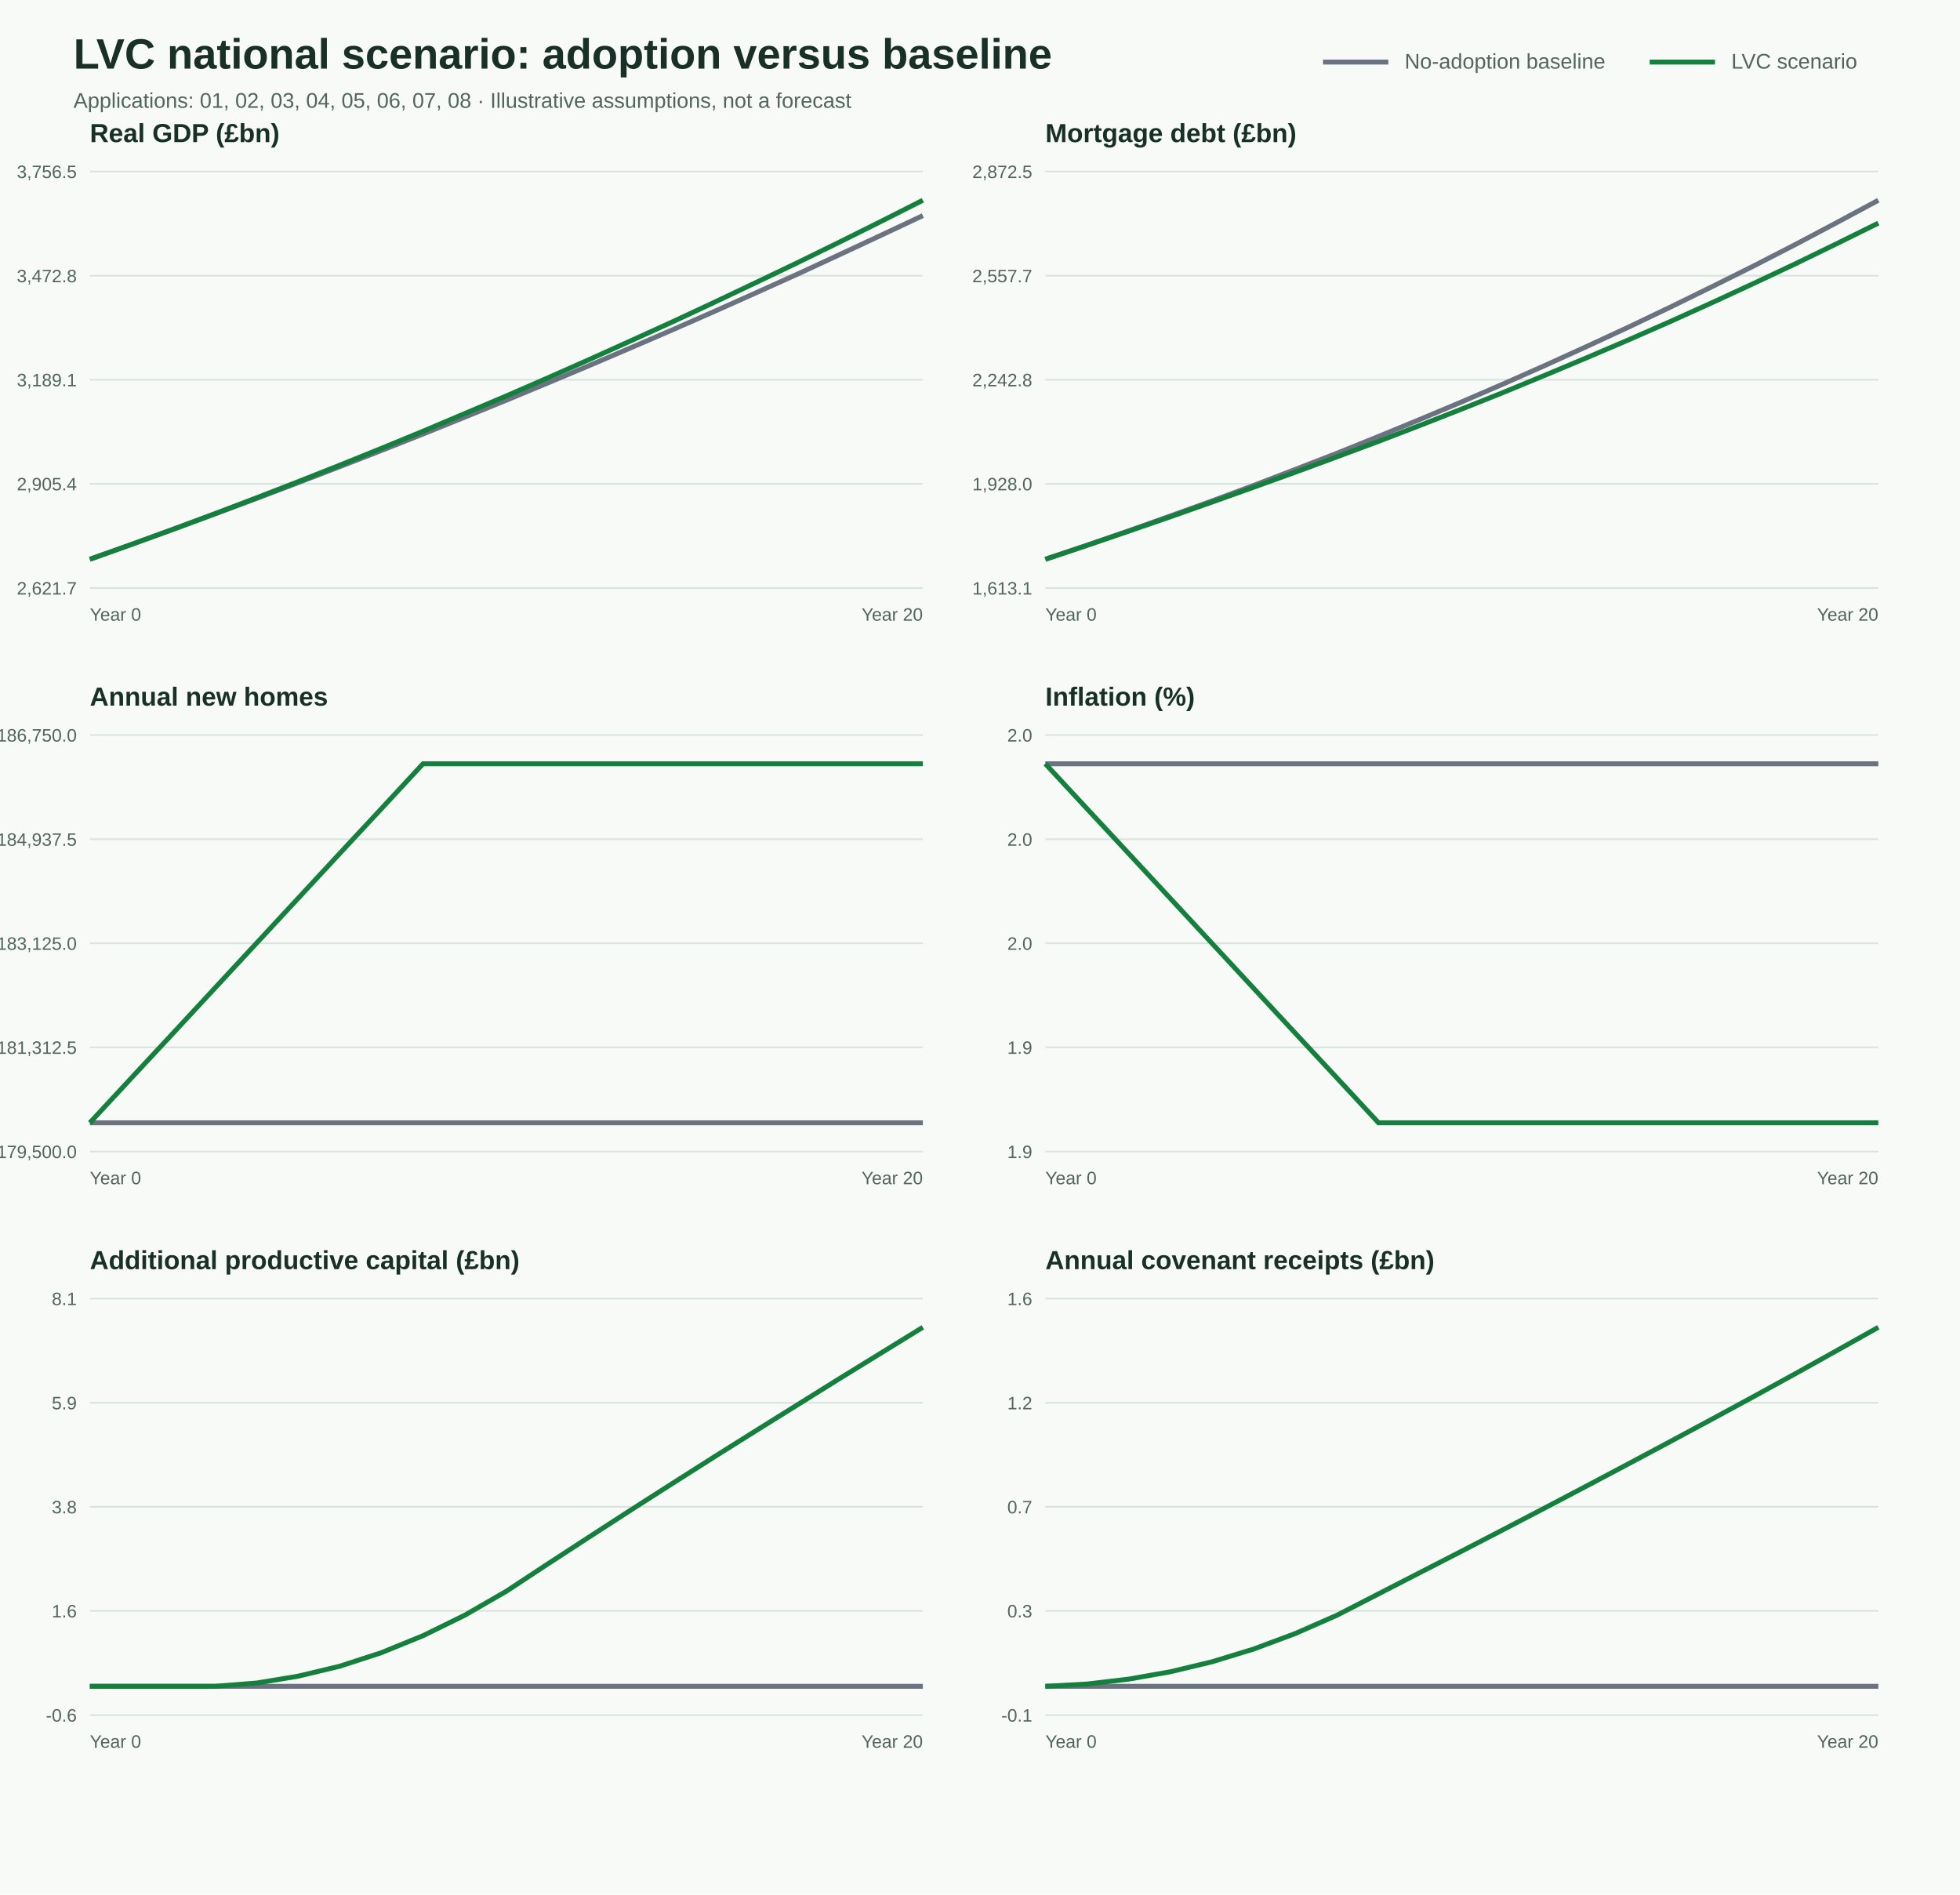
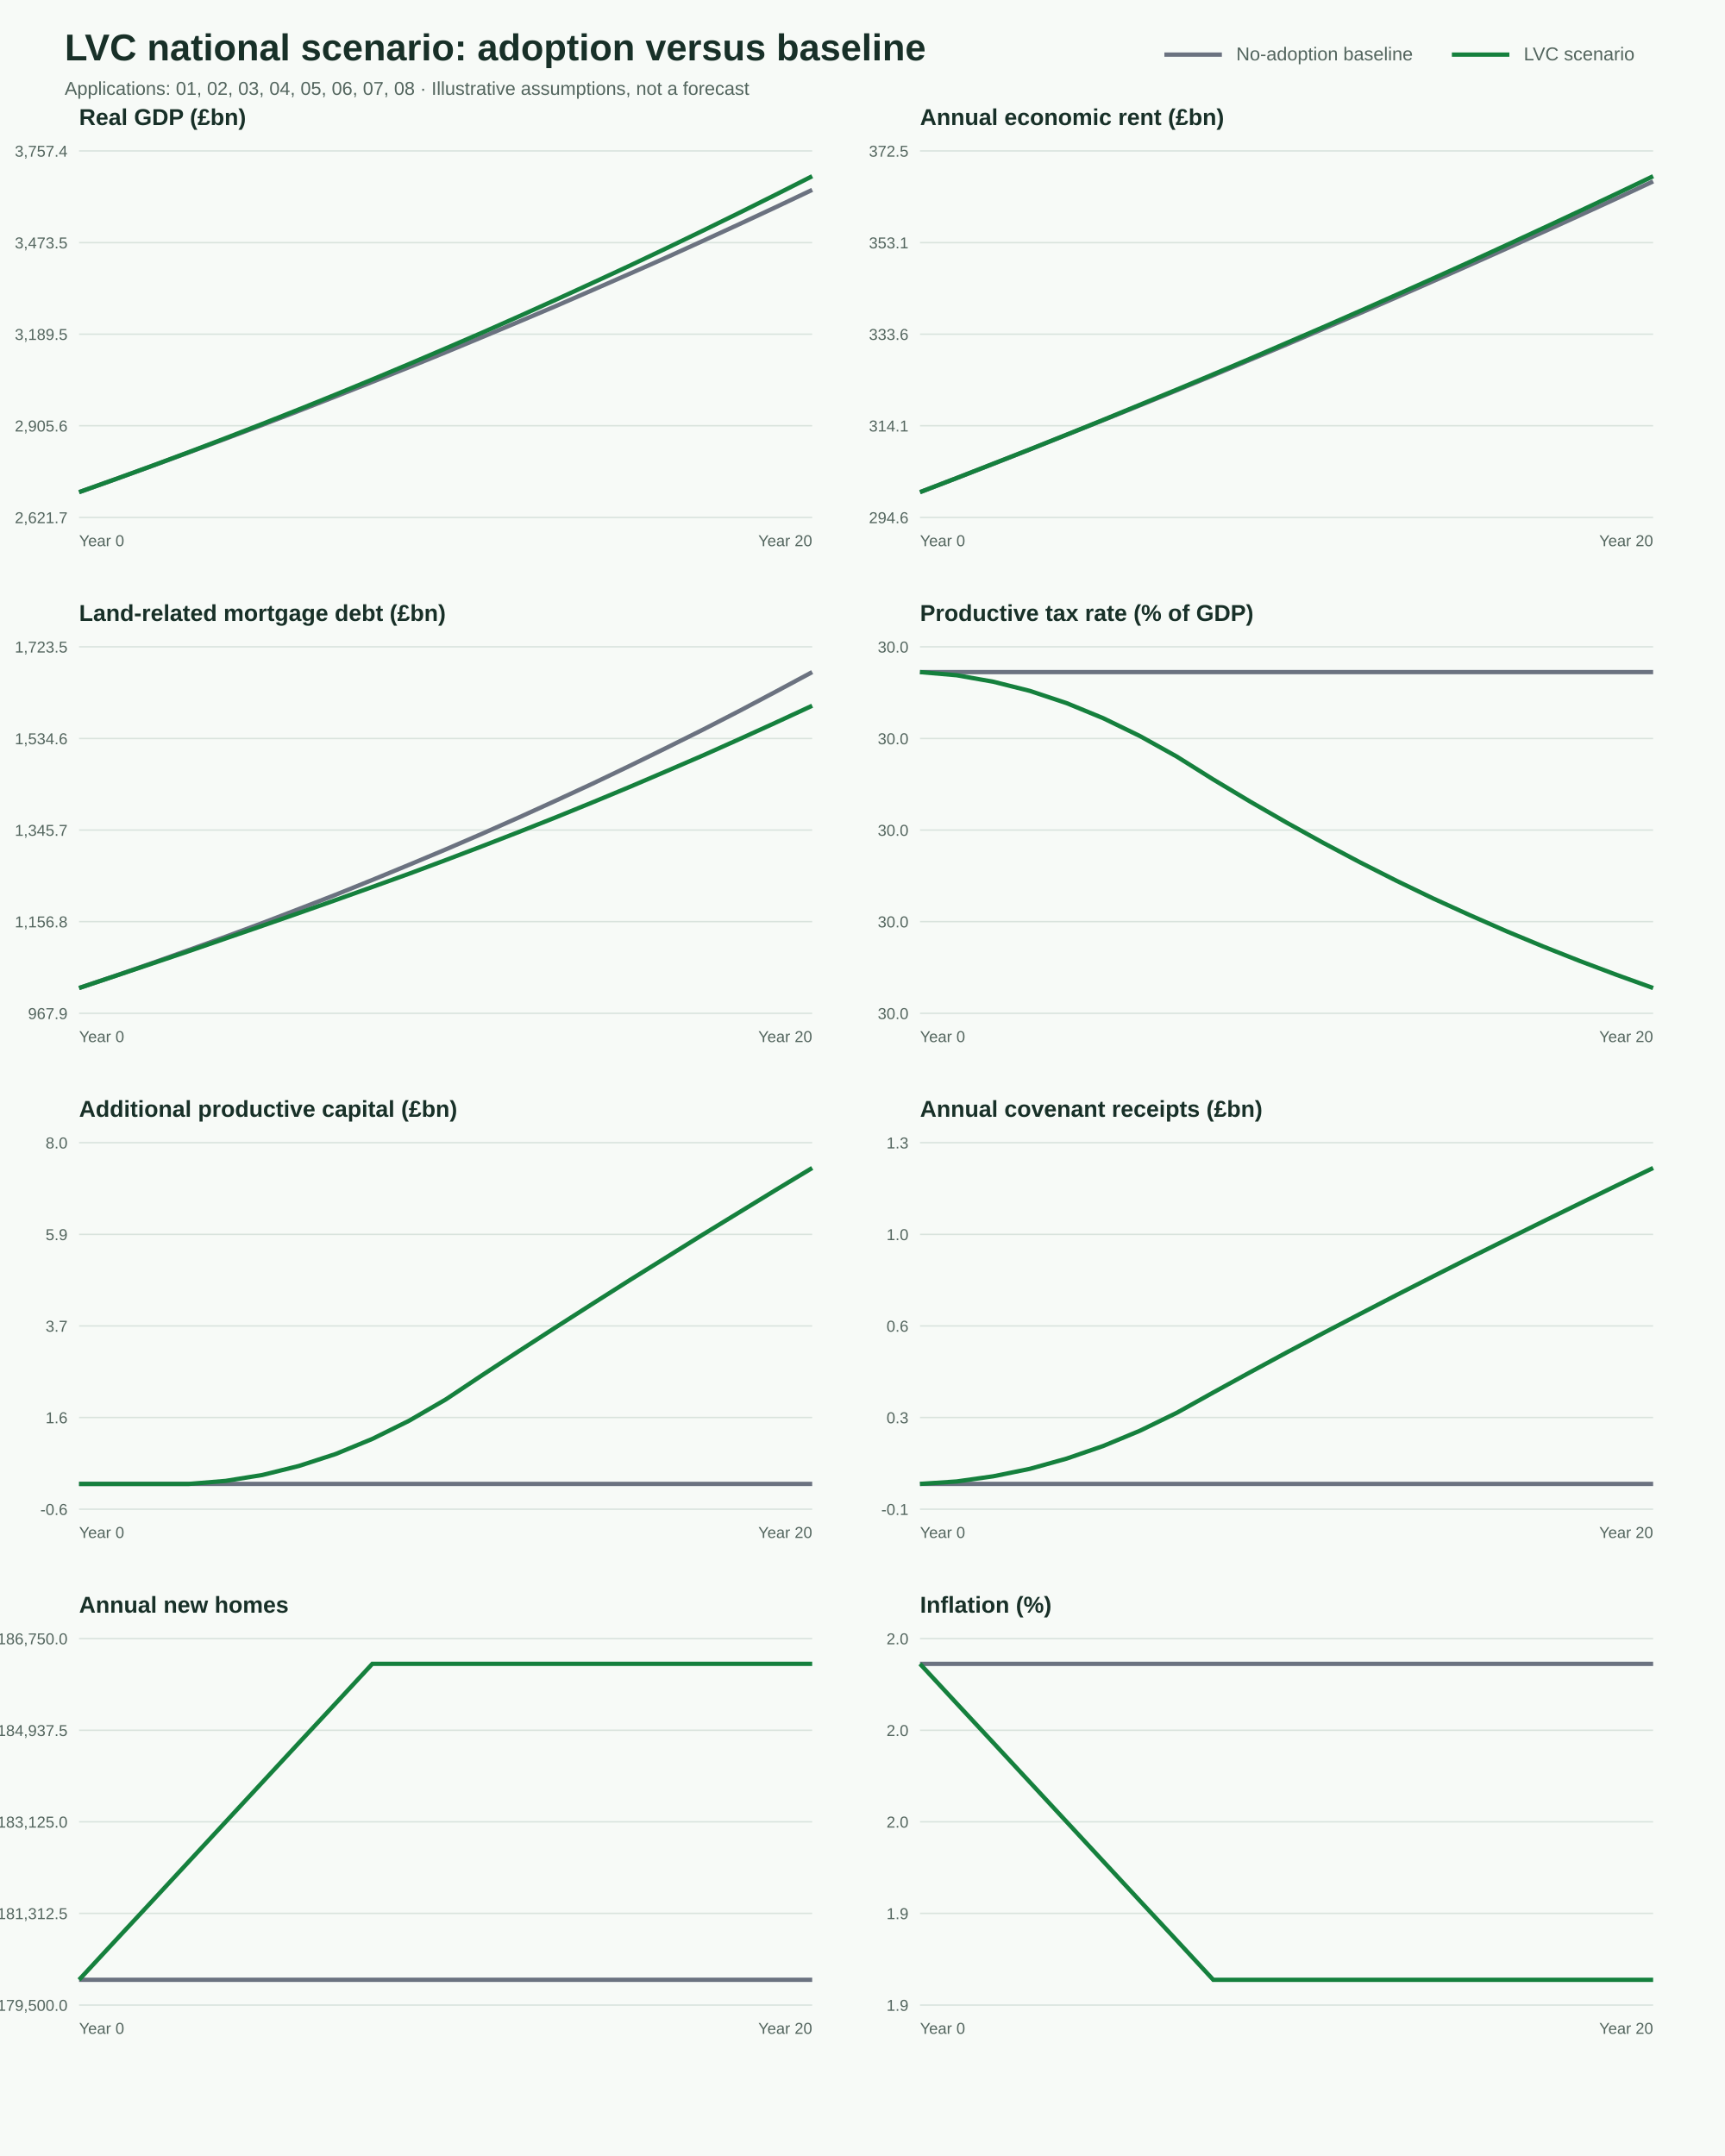
- <svg xmlns="http://www.w3.org/2000/svg" width="1200" height="1160" viewBox="0 0 1200 1160">
+ <svg xmlns="http://www.w3.org/2000/svg" width="1200" height="1500" viewBox="0 0 1200 1500">
  <rect width="100%" height="100%" fill="#f7faf7" />
  <style>text{font-family:Arial,sans-serif;fill:#183028}.title{font-size:26px;font-weight:700}.sub{font-size:13px;fill:#53655e}.pt{font-size:16px;font-weight:700}.axis{font-size:11px;fill:#53655e}.grid{stroke:#d9e3dd;stroke-width:1}.base{stroke:#6b7280;stroke-width:3;fill:none}.lvc{stroke:#15803d;stroke-width:3;fill:none}</style>
  <text x="45" y="42" class="title">LVC national scenario: adoption versus baseline</text>
  <text x="45" y="66" class="sub">Applications: 01, 02, 03, 04, 05, 06, 07, 08 · Illustrative assumptions, not a forecast</text>
  <line x1="810" y1="38" x2="850" y2="38" class="base" />
  <text x="860" y="42" class="sub">No-adoption baseline</text>
  <line x1="1010" y1="38" x2="1050" y2="38" class="lvc" />
  <text x="1060" y="42" class="sub">LVC scenario</text>
  <text x="55" y="87" class="pt">Real GDP (£bn)</text>
  <line x1="55" y1="105.0" x2="565" y2="105.0" class="grid" />
-   <text x="47" y="109.0" text-anchor="end" class="axis">3,756.5</text>
+   <text x="47" y="109.0" text-anchor="end" class="axis">3,757.4</text>
  <line x1="55" y1="168.8" x2="565" y2="168.8" class="grid" />
-   <text x="47" y="172.8" text-anchor="end" class="axis">3,472.8</text>
+   <text x="47" y="172.8" text-anchor="end" class="axis">3,473.5</text>
  <line x1="55" y1="232.5" x2="565" y2="232.5" class="grid" />
-   <text x="47" y="236.5" text-anchor="end" class="axis">3,189.1</text>
+   <text x="47" y="236.5" text-anchor="end" class="axis">3,189.5</text>
  <line x1="55" y1="296.2" x2="565" y2="296.2" class="grid" />
-   <text x="47" y="300.2" text-anchor="end" class="axis">2,905.4</text>
+   <text x="47" y="300.2" text-anchor="end" class="axis">2,905.6</text>
  <line x1="55" y1="360.0" x2="565" y2="360.0" class="grid" />
  <text x="47" y="364.0" text-anchor="end" class="axis">2,621.7</text>
-   <polyline points="55.0,342.4 80.5,333.3 106.0,324.1 131.5,314.7 157.0,305.2 182.5,295.5 208.0,285.7 233.5,275.8 259.0,265.7 284.5,255.4 310.0,245.0 335.5,234.4 361.0,223.7 386.5,212.8 412.0,201.8 437.5,190.6 463.0,179.2 488.5,167.7 514.0,155.9 539.5,144.0 565.0,132.0" class="base" />
-   <polyline points="55.0,342.4 80.5,333.3 106.0,324.0 131.5,314.5 157.0,304.8 182.5,294.9 208.0,284.8 233.5,274.5 259.0,264.0 284.5,253.2 310.0,242.4 335.5,231.3 361.0,220.0 386.5,208.5 412.0,196.9 437.5,185.0 463.0,172.9 488.5,160.7 514.0,148.2 539.5,135.5 565.0,122.6" class="lvc" />
+   <polyline points="55.0,342.4 80.5,333.3 106.0,324.1 131.5,314.7 157.0,305.2 182.5,295.6 208.0,285.8 233.5,275.8 259.0,265.7 284.5,255.5 310.0,245.1 335.5,234.5 361.0,223.8 386.5,213.0 412.0,201.9 437.5,190.7 463.0,179.4 488.5,167.8 514.0,156.1 539.5,144.2 565.0,132.1" class="base" />
+   <polyline points="55.0,342.4 80.5,333.3 106.0,324.0 131.5,314.5 157.0,304.8 182.5,294.9 208.0,284.8 233.5,274.5 259.0,264.0 284.5,253.3 310.0,242.4 335.5,231.4 361.0,220.1 386.5,208.6 412.0,196.9 437.5,185.1 463.0,173.0 488.5,160.7 514.0,148.2 539.5,135.5 565.0,122.6" class="lvc" />
  <text x="55" y="380" class="axis">Year 0</text>
  <text x="565" y="380" text-anchor="end" class="axis">Year 20</text>
-   <text x="640" y="87" class="pt">Mortgage debt (£bn)</text>
+   <text x="640" y="87" class="pt">Annual economic rent (£bn)</text>
  <line x1="640" y1="105.0" x2="1150" y2="105.0" class="grid" />
-   <text x="632" y="109.0" text-anchor="end" class="axis">2,872.5</text>
+   <text x="632" y="109.0" text-anchor="end" class="axis">372.5</text>
  <line x1="640" y1="168.8" x2="1150" y2="168.8" class="grid" />
-   <text x="632" y="172.8" text-anchor="end" class="axis">2,557.7</text>
+   <text x="632" y="172.8" text-anchor="end" class="axis">353.1</text>
  <line x1="640" y1="232.5" x2="1150" y2="232.5" class="grid" />
-   <text x="632" y="236.5" text-anchor="end" class="axis">2,242.8</text>
+   <text x="632" y="236.5" text-anchor="end" class="axis">333.6</text>
  <line x1="640" y1="296.2" x2="1150" y2="296.2" class="grid" />
-   <text x="632" y="300.2" text-anchor="end" class="axis">1,928.0</text>
+   <text x="632" y="300.2" text-anchor="end" class="axis">314.1</text>
  <line x1="640" y1="360.0" x2="1150" y2="360.0" class="grid" />
-   <text x="632" y="364.0" text-anchor="end" class="axis">1,613.1</text>
-   <polyline points="640.0,342.4 665.5,333.8 691.0,325.0 716.5,315.9 742.0,306.7 767.5,297.2 793.0,287.4 818.5,277.5 844.0,267.2 869.5,256.7 895.0,246.0 920.5,235.0 946.0,223.7 971.5,212.1 997.0,200.3 1022.5,188.1 1048.0,175.6 1073.5,162.9 1099.0,149.8 1124.5,136.3 1150.0,122.6" class="base" />
-   <polyline points="640.0,342.4 665.5,333.9 691.0,325.2 716.5,316.4 742.0,307.4 767.5,298.3 793.0,289.1 818.5,279.7 844.0,270.2 869.5,260.4 895.0,250.4 920.5,240.2 946.0,229.7 971.5,219.0 997.0,208.1 1022.5,196.9 1048.0,185.4 1073.5,173.6 1099.0,161.6 1124.5,149.2 1150.0,136.6" class="lvc" />
+   <text x="632" y="364.0" text-anchor="end" class="axis">294.6</text>
+   <polyline points="640.0,342.4 665.5,332.6 691.0,322.7 716.5,312.7 742.0,302.5 767.5,292.3 793.0,282.0 818.5,271.6 844.0,261.1 869.5,250.4 895.0,239.7 920.5,228.8 946.0,217.9 971.5,206.8 997.0,195.6 1022.5,184.3 1048.0,172.9 1073.5,161.4 1099.0,149.8 1124.5,138.1 1150.0,126.2" class="base" />
+   <polyline points="640.0,342.4 665.5,332.6 691.0,322.6 716.5,312.6 742.0,302.4 767.5,292.1 793.0,281.6 818.5,271.1 844.0,260.4 869.5,249.6 895.0,238.6 920.5,227.6 946.0,216.4 971.5,205.1 997.0,193.7 1022.5,182.2 1048.0,170.5 1073.5,158.7 1099.0,146.8 1124.5,134.8 1150.0,122.6" class="lvc" />
  <text x="640" y="380" class="axis">Year 0</text>
  <text x="1150" y="380" text-anchor="end" class="axis">Year 20</text>
-   <text x="55" y="432" class="pt">Annual new homes</text>
+   <text x="55" y="432" class="pt">Land-related mortgage debt (£bn)</text>
  <line x1="55" y1="450.0" x2="565" y2="450.0" class="grid" />
-   <text x="47" y="454.0" text-anchor="end" class="axis">186,750.0</text>
+   <text x="47" y="454.0" text-anchor="end" class="axis">1,723.5</text>
  <line x1="55" y1="513.8" x2="565" y2="513.8" class="grid" />
-   <text x="47" y="517.8" text-anchor="end" class="axis">184,937.5</text>
+   <text x="47" y="517.8" text-anchor="end" class="axis">1,534.6</text>
  <line x1="55" y1="577.5" x2="565" y2="577.5" class="grid" />
-   <text x="47" y="581.5" text-anchor="end" class="axis">183,125.0</text>
+   <text x="47" y="581.5" text-anchor="end" class="axis">1,345.7</text>
  <line x1="55" y1="641.2" x2="565" y2="641.2" class="grid" />
-   <text x="47" y="645.2" text-anchor="end" class="axis">181,312.5</text>
+   <text x="47" y="645.2" text-anchor="end" class="axis">1,156.8</text>
  <line x1="55" y1="705.0" x2="565" y2="705.0" class="grid" />
-   <text x="47" y="709.0" text-anchor="end" class="axis">179,500.0</text>
-   <polyline points="55.0,687.4 80.5,687.4 106.0,687.4 131.5,687.4 157.0,687.4 182.5,687.4 208.0,687.4 233.5,687.4 259.0,687.4 284.5,687.4 310.0,687.4 335.5,687.4 361.0,687.4 386.5,687.4 412.0,687.4 437.5,687.4 463.0,687.4 488.5,687.4 514.0,687.4 539.5,687.4 565.0,687.4" class="base" />
-   <polyline points="55.0,687.4 80.5,659.9 106.0,632.5 131.5,605.0 157.0,577.5 182.5,550.0 208.0,522.5 233.5,495.1 259.0,467.6 284.5,467.6 310.0,467.6 335.5,467.6 361.0,467.6 386.5,467.6 412.0,467.6 437.5,467.6 463.0,467.6 488.5,467.6 514.0,467.6 539.5,467.6 565.0,467.6" class="lvc" />
+   <text x="47" y="709.0" text-anchor="end" class="axis">967.9</text>
+   <polyline points="55.0,687.4 80.5,678.8 106.0,670.0 131.5,660.9 157.0,651.7 182.5,642.2 208.0,632.4 233.5,622.5 259.0,612.2 284.5,601.7 310.0,591.0 335.5,580.0 361.0,568.7 386.5,557.1 412.0,545.3 437.5,533.1 463.0,520.6 488.5,507.9 514.0,494.8 539.5,481.3 565.0,467.6" class="base" />
+   <polyline points="55.0,687.4 80.5,678.9 106.0,670.3 131.5,661.7 157.0,652.9 182.5,644.1 208.0,635.2 233.5,626.2 259.0,617.1 284.5,607.9 310.0,598.4 335.5,588.7 361.0,578.8 386.5,568.7 412.0,558.3 437.5,547.7 463.0,536.8 488.5,525.8 514.0,514.4 539.5,502.8 565.0,491.0" class="lvc" />
  <text x="55" y="725" class="axis">Year 0</text>
  <text x="565" y="725" text-anchor="end" class="axis">Year 20</text>
-   <text x="640" y="432" class="pt">Inflation (%)</text>
+   <text x="640" y="432" class="pt">Productive tax rate (% of GDP)</text>
  <line x1="640" y1="450.0" x2="1150" y2="450.0" class="grid" />
-   <text x="632" y="454.0" text-anchor="end" class="axis">2.0</text>
+   <text x="632" y="454.0" text-anchor="end" class="axis">30.0</text>
  <line x1="640" y1="513.8" x2="1150" y2="513.8" class="grid" />
-   <text x="632" y="517.8" text-anchor="end" class="axis">2.0</text>
+   <text x="632" y="517.8" text-anchor="end" class="axis">30.0</text>
  <line x1="640" y1="577.5" x2="1150" y2="577.5" class="grid" />
-   <text x="632" y="581.5" text-anchor="end" class="axis">2.0</text>
+   <text x="632" y="581.5" text-anchor="end" class="axis">30.0</text>
  <line x1="640" y1="641.2" x2="1150" y2="641.2" class="grid" />
-   <text x="632" y="645.2" text-anchor="end" class="axis">1.9</text>
+   <text x="632" y="645.2" text-anchor="end" class="axis">30.0</text>
  <line x1="640" y1="705.0" x2="1150" y2="705.0" class="grid" />
-   <text x="632" y="709.0" text-anchor="end" class="axis">1.9</text>
+   <text x="632" y="709.0" text-anchor="end" class="axis">30.0</text>
  <polyline points="640.0,467.6 665.5,467.6 691.0,467.6 716.5,467.6 742.0,467.6 767.5,467.6 793.0,467.6 818.5,467.6 844.0,467.6 869.5,467.6 895.0,467.6 920.5,467.6 946.0,467.6 971.5,467.6 997.0,467.6 1022.5,467.6 1048.0,467.6 1073.5,467.6 1099.0,467.6 1124.5,467.6 1150.0,467.6" class="base" />
-   <polyline points="640.0,467.6 665.5,495.1 691.0,522.5 716.5,550.0 742.0,577.5 767.5,605.0 793.0,632.5 818.5,659.9 844.0,687.4 869.5,687.4 895.0,687.4 920.5,687.4 946.0,687.4 971.5,687.4 997.0,687.4 1022.5,687.4 1048.0,687.4 1073.5,687.4 1099.0,687.4 1124.5,687.4 1150.0,687.4" class="lvc" />
+   <polyline points="640.0,467.6 665.5,469.8 691.0,474.3 716.5,480.7 742.0,489.2 767.5,499.7 793.0,512.1 818.5,526.3 844.0,542.3 869.5,557.6 895.0,572.3 920.5,586.4 946.0,599.9 971.5,612.8 997.0,625.1 1022.5,636.7 1048.0,647.9 1073.5,658.5 1099.0,668.6 1124.5,678.2 1150.0,687.4" class="lvc" />
  <text x="640" y="725" class="axis">Year 0</text>
  <text x="1150" y="725" text-anchor="end" class="axis">Year 20</text>
  <text x="55" y="777" class="pt">Additional productive capital (£bn)</text>
  <line x1="55" y1="795.0" x2="565" y2="795.0" class="grid" />
-   <text x="47" y="799.0" text-anchor="end" class="axis">8.1</text>
+   <text x="47" y="799.0" text-anchor="end" class="axis">8.0</text>
  <line x1="55" y1="858.8" x2="565" y2="858.8" class="grid" />
  <text x="47" y="862.8" text-anchor="end" class="axis">5.9</text>
  <line x1="55" y1="922.5" x2="565" y2="922.5" class="grid" />
-   <text x="47" y="926.5" text-anchor="end" class="axis">3.8</text>
+   <text x="47" y="926.5" text-anchor="end" class="axis">3.7</text>
  <line x1="55" y1="986.2" x2="565" y2="986.2" class="grid" />
  <text x="47" y="990.2" text-anchor="end" class="axis">1.6</text>
  <line x1="55" y1="1050.0" x2="565" y2="1050.0" class="grid" />
  <text x="47" y="1054.0" text-anchor="end" class="axis">-0.6</text>
  <polyline points="55.0,1032.4 80.5,1032.4 106.0,1032.4 131.5,1032.4 157.0,1032.4 182.5,1032.4 208.0,1032.4 233.5,1032.4 259.0,1032.4 284.5,1032.4 310.0,1032.4 335.5,1032.4 361.0,1032.4 386.5,1032.4 412.0,1032.4 437.5,1032.4 463.0,1032.4 488.5,1032.4 514.0,1032.4 539.5,1032.4 565.0,1032.4" class="base" />
-   <polyline points="55.0,1032.4 80.5,1032.4 106.0,1032.4 131.5,1032.4 157.0,1030.4 182.5,1026.2 208.0,1020.1 233.5,1011.8 259.0,1001.4 284.5,988.9 310.0,974.2 335.5,957.4 361.0,940.8 386.5,924.3 412.0,908.0 437.5,891.8 463.0,875.8 488.5,859.9 514.0,844.0 539.5,828.3 565.0,812.6" class="lvc" />
+   <polyline points="55.0,1032.4 80.5,1032.4 106.0,1032.4 131.5,1032.4 157.0,1030.3 182.5,1026.2 208.0,1019.9 233.5,1011.6 259.0,1001.1 284.5,988.5 310.0,973.7 335.5,956.7 361.0,940.0 386.5,923.5 412.0,907.2 437.5,891.0 463.0,875.1 488.5,859.2 514.0,843.6 539.5,828.0 565.0,812.6" class="lvc" />
  <text x="55" y="1070" class="axis">Year 0</text>
  <text x="565" y="1070" text-anchor="end" class="axis">Year 20</text>
  <text x="640" y="777" class="pt">Annual covenant receipts (£bn)</text>
  <line x1="640" y1="795.0" x2="1150" y2="795.0" class="grid" />
-   <text x="632" y="799.0" text-anchor="end" class="axis">1.6</text>
+   <text x="632" y="799.0" text-anchor="end" class="axis">1.3</text>
  <line x1="640" y1="858.8" x2="1150" y2="858.8" class="grid" />
-   <text x="632" y="862.8" text-anchor="end" class="axis">1.2</text>
+   <text x="632" y="862.8" text-anchor="end" class="axis">1.0</text>
  <line x1="640" y1="922.5" x2="1150" y2="922.5" class="grid" />
-   <text x="632" y="926.5" text-anchor="end" class="axis">0.7</text>
+   <text x="632" y="926.5" text-anchor="end" class="axis">0.6</text>
  <line x1="640" y1="986.2" x2="1150" y2="986.2" class="grid" />
  <text x="632" y="990.2" text-anchor="end" class="axis">0.3</text>
  <line x1="640" y1="1050.0" x2="1150" y2="1050.0" class="grid" />
  <text x="632" y="1054.0" text-anchor="end" class="axis">-0.1</text>
  <polyline points="640.0,1032.4 665.5,1032.4 691.0,1032.4 716.5,1032.4 742.0,1032.4 767.5,1032.4 793.0,1032.4 818.5,1032.4 844.0,1032.4 869.5,1032.4 895.0,1032.4 920.5,1032.4 946.0,1032.4 971.5,1032.4 997.0,1032.4 1022.5,1032.4 1048.0,1032.4 1073.5,1032.4 1099.0,1032.4 1124.5,1032.4 1150.0,1032.4" class="base" />
-   <polyline points="640.0,1032.4 665.5,1031.0 691.0,1028.0 716.5,1023.5 742.0,1017.4 767.5,1009.6 793.0,1000.1 818.5,988.9 844.0,975.8 869.5,962.7 895.0,949.6 920.5,936.4 946.0,923.1 971.5,909.7 997.0,896.2 1022.5,882.6 1048.0,868.9 1073.5,855.1 1099.0,841.1 1124.5,826.9 1150.0,812.6" class="lvc" />
+   <polyline points="640.0,1032.4 665.5,1030.7 691.0,1027.1 716.5,1021.9 742.0,1014.8 767.5,1006.0 793.0,995.4 818.5,983.0 844.0,968.8 869.5,954.8 895.0,941.0 920.5,927.5 946.0,914.2 971.5,901.0 997.0,888.0 1022.5,875.1 1048.0,862.4 1073.5,849.8 1099.0,837.3 1124.5,824.9 1150.0,812.6" class="lvc" />
  <text x="640" y="1070" class="axis">Year 0</text>
  <text x="1150" y="1070" text-anchor="end" class="axis">Year 20</text>
+   <text x="55" y="1122" class="pt">Annual new homes</text>
+   <line x1="55" y1="1140.0" x2="565" y2="1140.0" class="grid" />
+   <text x="47" y="1144.0" text-anchor="end" class="axis">186,750.0</text>
+   <line x1="55" y1="1203.8" x2="565" y2="1203.8" class="grid" />
+   <text x="47" y="1207.8" text-anchor="end" class="axis">184,937.5</text>
+   <line x1="55" y1="1267.5" x2="565" y2="1267.5" class="grid" />
+   <text x="47" y="1271.5" text-anchor="end" class="axis">183,125.0</text>
+   <line x1="55" y1="1331.2" x2="565" y2="1331.2" class="grid" />
+   <text x="47" y="1335.2" text-anchor="end" class="axis">181,312.5</text>
+   <line x1="55" y1="1395.0" x2="565" y2="1395.0" class="grid" />
+   <text x="47" y="1399.0" text-anchor="end" class="axis">179,500.0</text>
+   <polyline points="55.0,1377.4 80.5,1377.4 106.0,1377.4 131.5,1377.4 157.0,1377.4 182.5,1377.4 208.0,1377.4 233.5,1377.4 259.0,1377.4 284.5,1377.4 310.0,1377.4 335.5,1377.4 361.0,1377.4 386.5,1377.4 412.0,1377.4 437.5,1377.4 463.0,1377.4 488.5,1377.4 514.0,1377.4 539.5,1377.4 565.0,1377.4" class="base" />
+   <polyline points="55.0,1377.4 80.5,1349.9 106.0,1322.5 131.5,1295.0 157.0,1267.5 182.5,1240.0 208.0,1212.5 233.5,1185.1 259.0,1157.6 284.5,1157.6 310.0,1157.6 335.5,1157.6 361.0,1157.6 386.5,1157.6 412.0,1157.6 437.5,1157.6 463.0,1157.6 488.5,1157.6 514.0,1157.6 539.5,1157.6 565.0,1157.6" class="lvc" />
+   <text x="55" y="1415" class="axis">Year 0</text>
+   <text x="565" y="1415" text-anchor="end" class="axis">Year 20</text>
+   <text x="640" y="1122" class="pt">Inflation (%)</text>
+   <line x1="640" y1="1140.0" x2="1150" y2="1140.0" class="grid" />
+   <text x="632" y="1144.0" text-anchor="end" class="axis">2.0</text>
+   <line x1="640" y1="1203.8" x2="1150" y2="1203.8" class="grid" />
+   <text x="632" y="1207.8" text-anchor="end" class="axis">2.0</text>
+   <line x1="640" y1="1267.5" x2="1150" y2="1267.5" class="grid" />
+   <text x="632" y="1271.5" text-anchor="end" class="axis">2.0</text>
+   <line x1="640" y1="1331.2" x2="1150" y2="1331.2" class="grid" />
+   <text x="632" y="1335.2" text-anchor="end" class="axis">1.9</text>
+   <line x1="640" y1="1395.0" x2="1150" y2="1395.0" class="grid" />
+   <text x="632" y="1399.0" text-anchor="end" class="axis">1.9</text>
+   <polyline points="640.0,1157.6 665.5,1157.6 691.0,1157.6 716.5,1157.6 742.0,1157.6 767.5,1157.6 793.0,1157.6 818.5,1157.6 844.0,1157.6 869.5,1157.6 895.0,1157.6 920.5,1157.6 946.0,1157.6 971.5,1157.6 997.0,1157.6 1022.5,1157.6 1048.0,1157.6 1073.5,1157.6 1099.0,1157.6 1124.5,1157.6 1150.0,1157.6" class="base" />
+   <polyline points="640.0,1157.6 665.5,1185.1 691.0,1212.5 716.5,1240.0 742.0,1267.5 767.5,1295.0 793.0,1322.5 818.5,1349.9 844.0,1377.4 869.5,1377.4 895.0,1377.4 920.5,1377.4 946.0,1377.4 971.5,1377.4 997.0,1377.4 1022.5,1377.4 1048.0,1377.4 1073.5,1377.4 1099.0,1377.4 1124.5,1377.4 1150.0,1377.4" class="lvc" />
+   <text x="640" y="1415" class="axis">Year 0</text>
+   <text x="1150" y="1415" text-anchor="end" class="axis">Year 20</text>
</svg>
